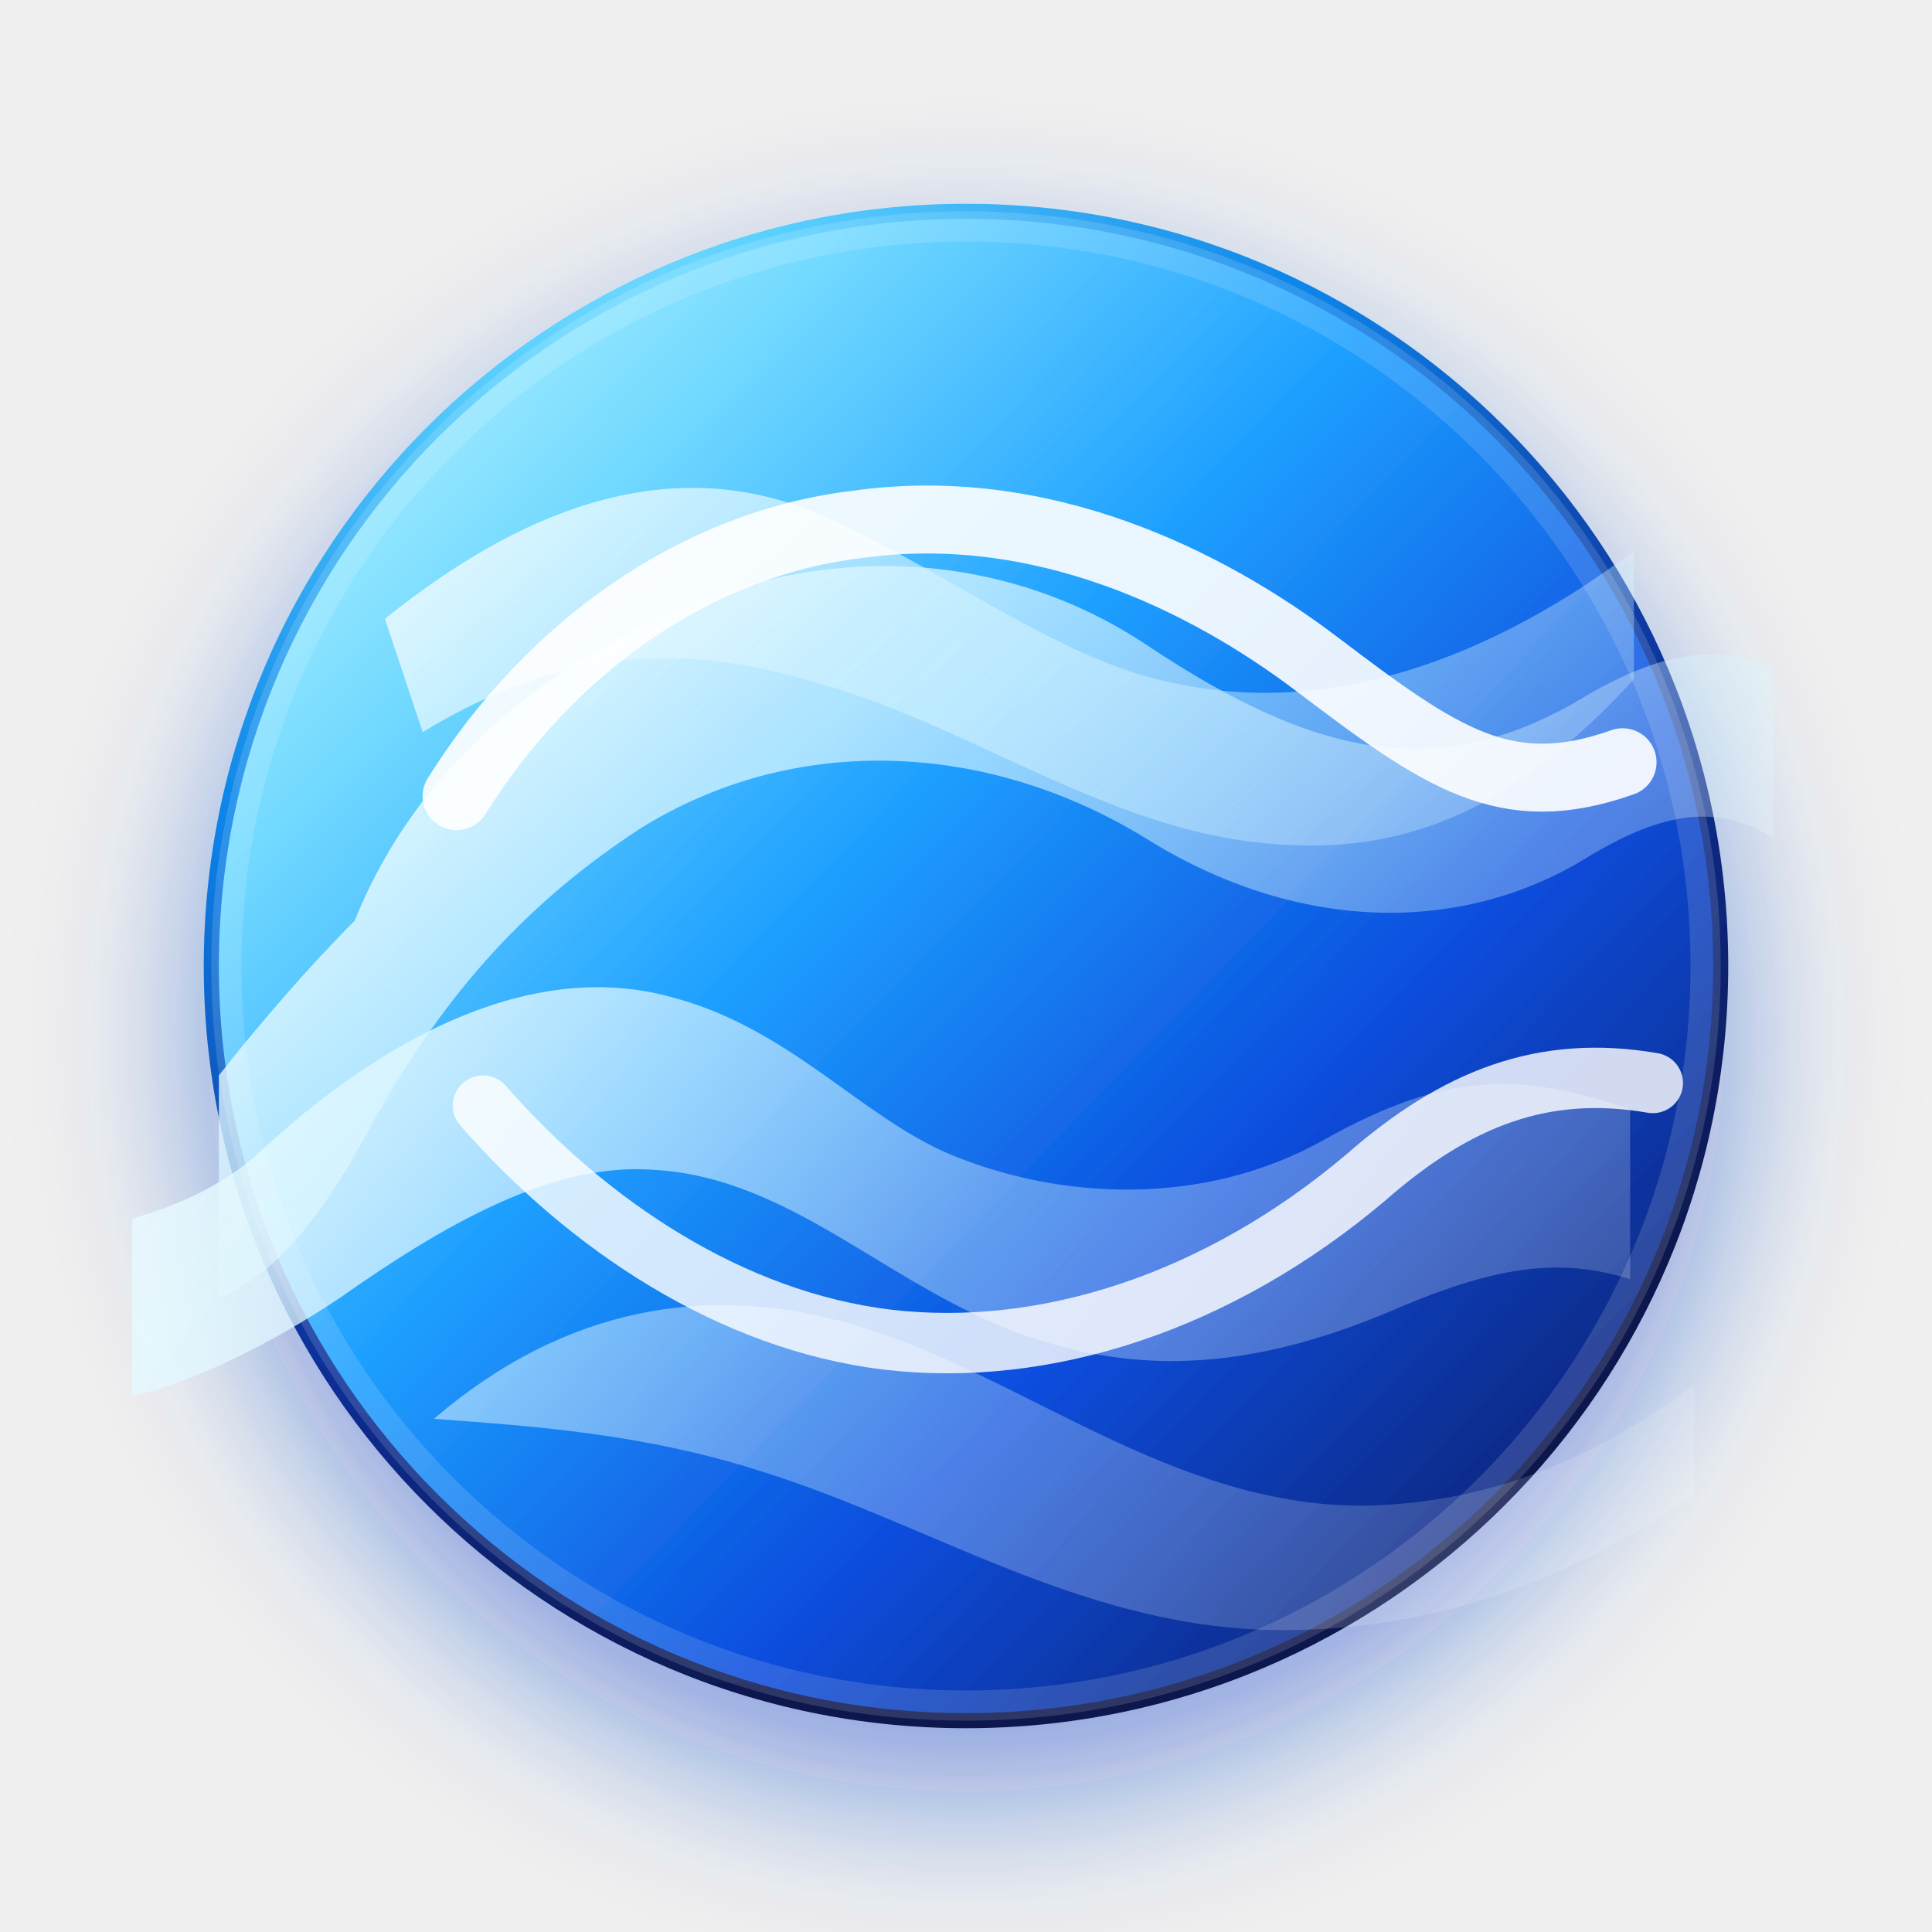
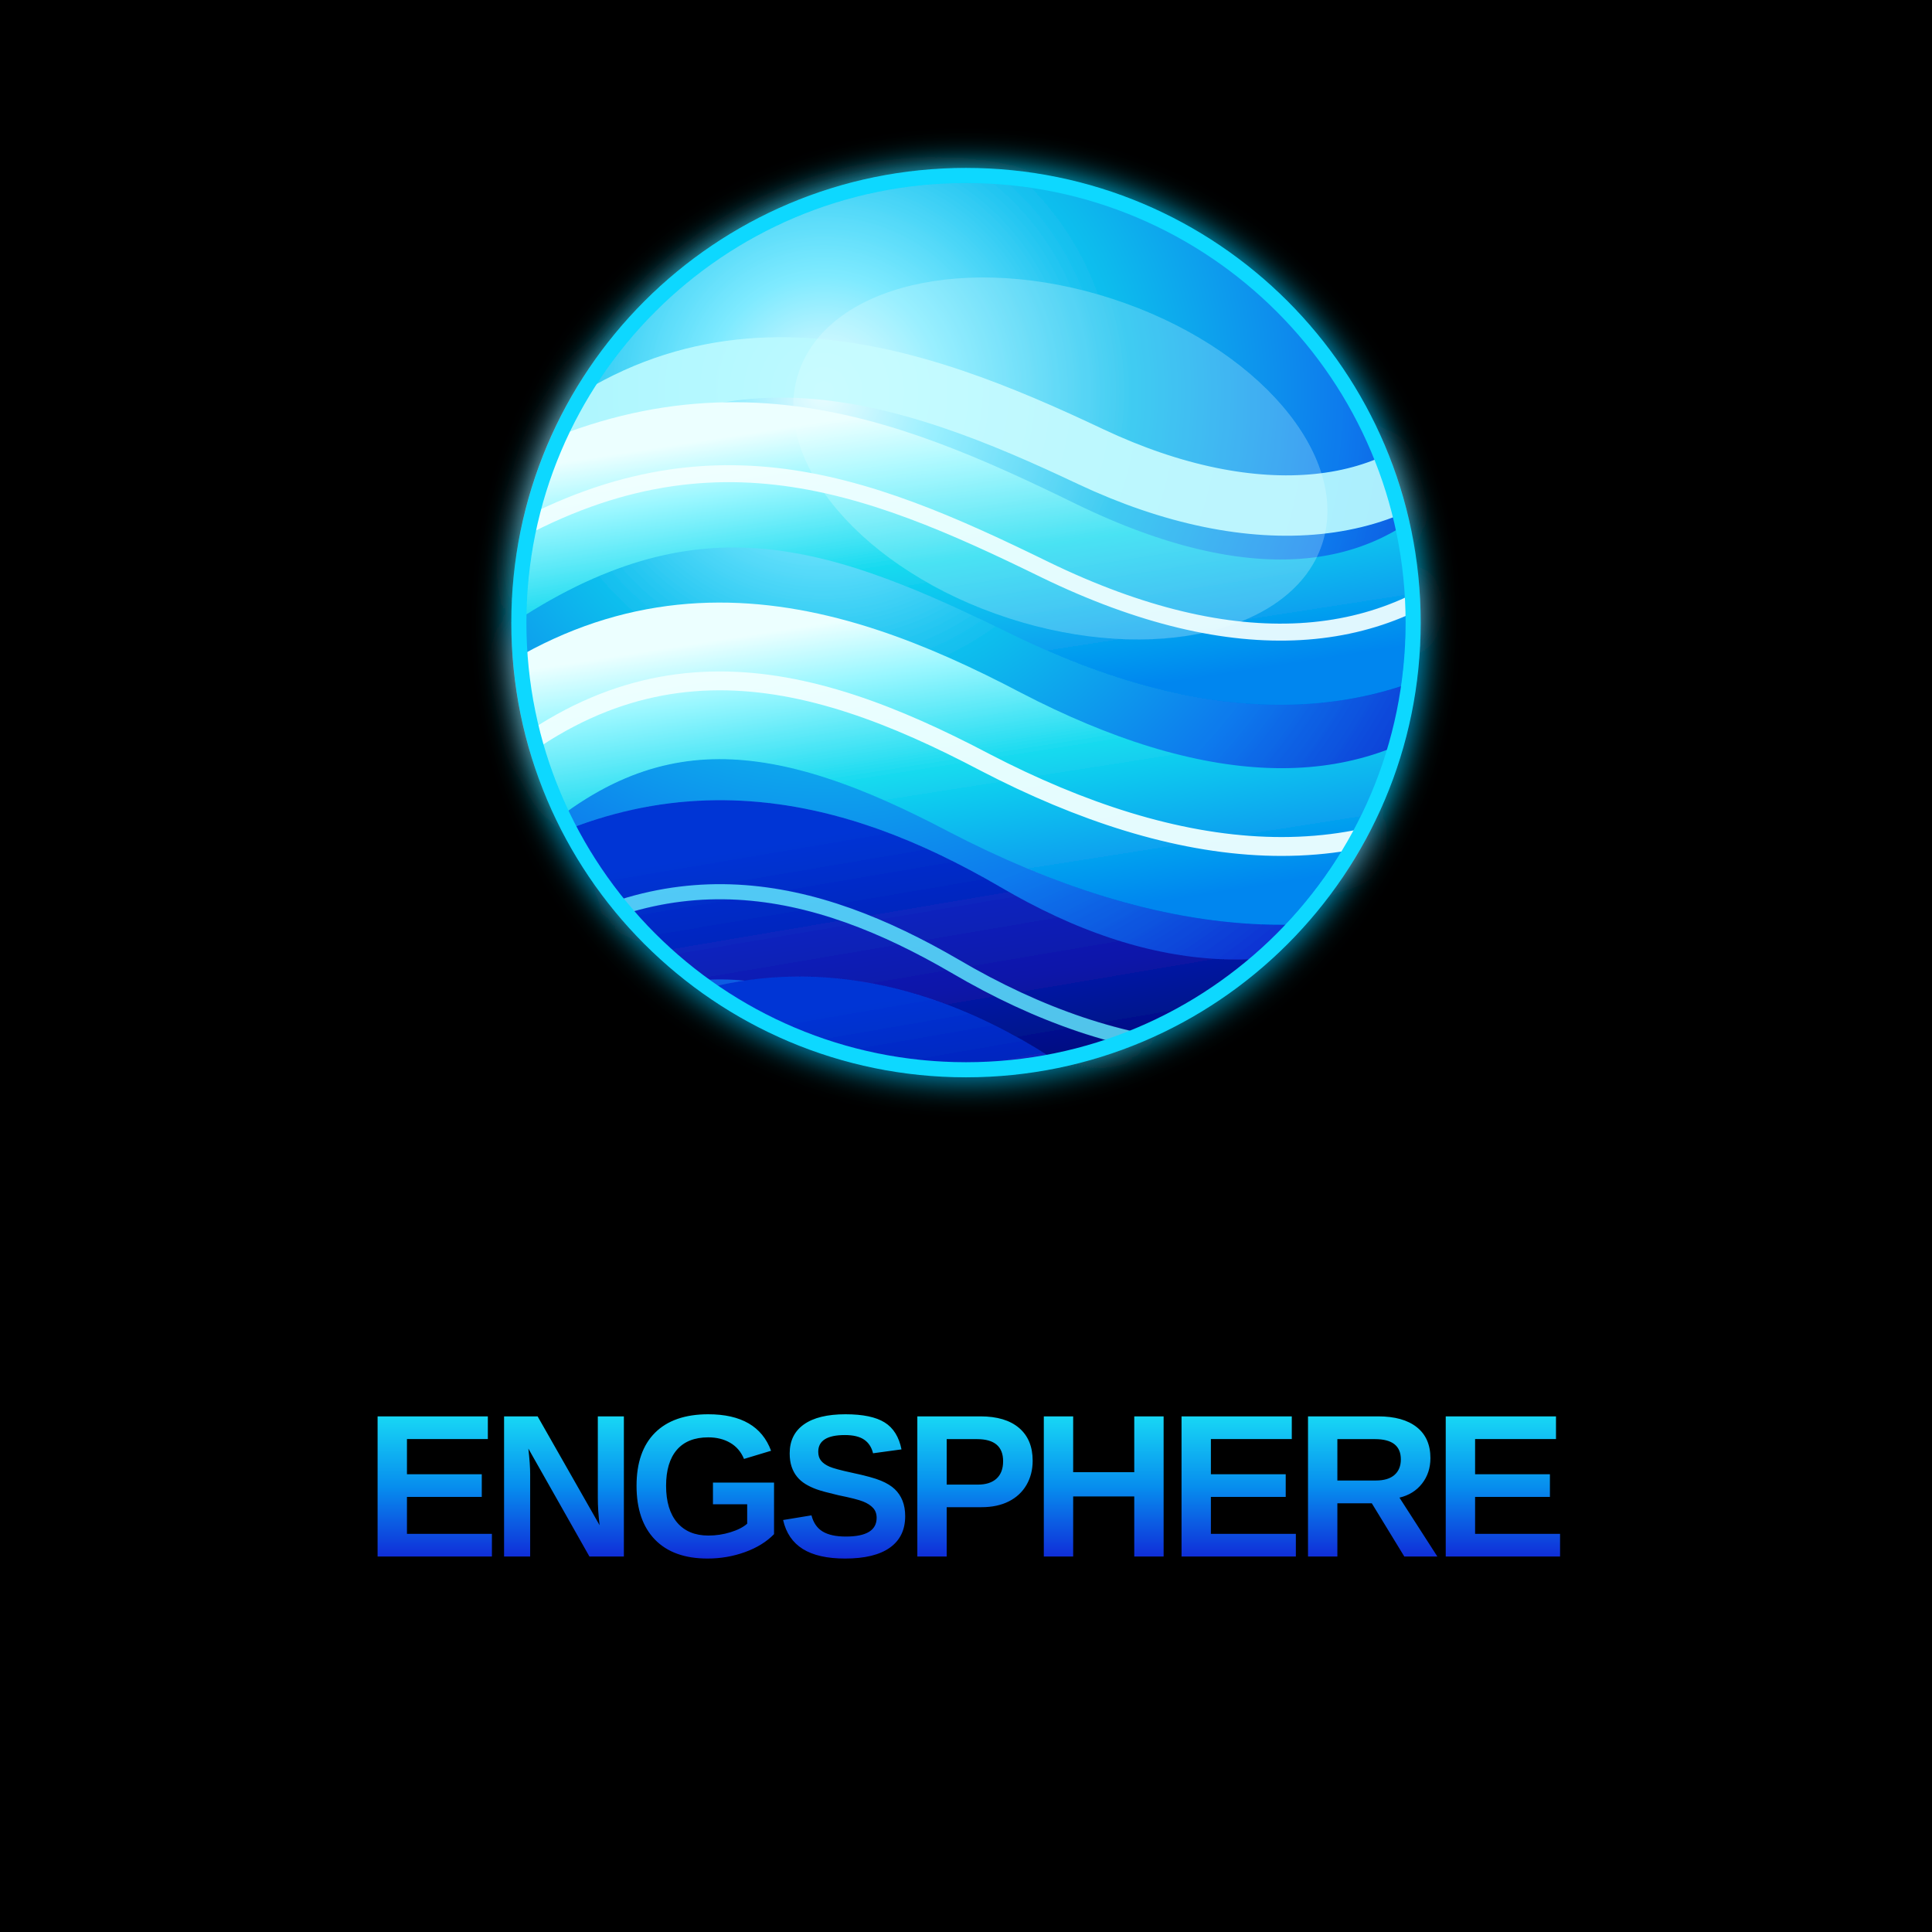
- <svg xmlns="http://www.w3.org/2000/svg" width="512" height="512" viewBox="0 0 512 512" fill="none">
+ <svg xmlns="http://www.w3.org/2000/svg" viewBox="0 0 1024 1024" role="img" aria-labelledby="title desc">
  <defs>
-     <radialGradient id="orbGlow" cx="0" cy="0" r="1" gradientUnits="userSpaceOnUse" gradientTransform="translate(190 120) rotate(52) scale(330)">
-       <stop offset="0" stop-color="#B9F3FF" />
-       <stop offset="0.18" stop-color="#5AD0FF" />
-       <stop offset="0.5" stop-color="#0A82E8" />
-       <stop offset="0.8" stop-color="#0B2F97" />
-       <stop offset="1" stop-color="#07184D" />
+     <radialGradient id="sphere" cx="34%" cy="24%" r="82%">
+       <stop offset="0" stop-color="#e9fbff" />
+       <stop offset=".16" stop-color="#7eeaff" />
+       <stop offset=".42" stop-color="#08bbed" />
+       <stop offset=".72" stop-color="#0879ed" />
+       <stop offset="1" stop-color="#082bd0" />
    </radialGradient>
-     <linearGradient id="orbSurface" x1="80" y1="90" x2="420" y2="420" gradientUnits="userSpaceOnUse">
-       <stop offset="0" stop-color="#B8F5FF" />
-       <stop offset="0.18" stop-color="#72D9FF" />
-       <stop offset="0.42" stop-color="#1EA0FF" />
-       <stop offset="0.7" stop-color="#0C4DDD" />
-       <stop offset="1" stop-color="#051E6C" />
+     <linearGradient id="deepBlue" x1="0" y1="0" x2="1" y2="1">
+       <stop offset="0" stop-color="#0635d5" />
+       <stop offset=".55" stop-color="#0716a9" />
+       <stop offset="1" stop-color="#020b67" />
    </linearGradient>
-     <linearGradient id="waveA" x1="120" y1="140" x2="350" y2="410" gradientUnits="userSpaceOnUse">
-       <stop offset="0" stop-color="#FFFFFF" stop-opacity="0.95" />
-       <stop offset="0.25" stop-color="#D9F6FF" stop-opacity="0.8" />
-       <stop offset="0.7" stop-color="#D9F6FF" stop-opacity="0.35" />
-       <stop offset="1" stop-color="#FFFFFF" stop-opacity="0.2" />
+     <linearGradient id="cyanBand" x1="0" y1="0" x2="1" y2="1">
+       <stop offset="0" stop-color="#ecffff" />
+       <stop offset=".18" stop-color="#9af7ff" />
+       <stop offset=".5" stop-color="#14d9ef" />
+       <stop offset="1" stop-color="#0086ef" />
    </linearGradient>
-     <linearGradient id="waveB" x1="70" y1="120" x2="420" y2="395" gradientUnits="userSpaceOnUse">
-       <stop offset="0" stop-color="#F6FDFF" stop-opacity="0.96" />
-       <stop offset="0.28" stop-color="#E4F9FF" stop-opacity="0.86" />
-       <stop offset="0.62" stop-color="#D6F1FF" stop-opacity="0.42" />
-       <stop offset="1" stop-color="#FFFFFF" stop-opacity="0.16" />
+     <linearGradient id="wordmark" x1="0" y1="0" x2="0" y2="1">
+       <stop offset="0" stop-color="#18d9f5" />
+       <stop offset=".5" stop-color="#078eee" />
+       <stop offset="1" stop-color="#102bd8" />
    </linearGradient>
-     <filter id="shadow" x="-20%" y="-20%" width="140%" height="140%">
-       <feDropShadow dx="0" dy="18" stdDeviation="22" flood-color="#0A4BCE" flood-opacity="0.5" />
+     <filter id="glow" x="-30%" y="-30%" width="160%" height="160%">
+       <feGaussianBlur stdDeviation="9" result="blur" />
+       <feMerge>
+         <feMergeNode in="blur" />
+         <feMergeNode in="SourceGraphic" />
+       </feMerge>
    </filter>
+     <clipPath id="orbClip">
+       <circle cx="512" cy="330" r="237" />
+     </clipPath>
  </defs>
-   <g filter="url(#shadow)">
-     <circle cx="256" cy="256" r="202" fill="url(#orbGlow)" />
-     <circle cx="256" cy="256" r="198" fill="url(#orbSurface)" />
+   <rect width="1024" height="1024" fill="#000" />
+   <g filter="url(#glow)">
+     <circle cx="512" cy="330" r="237" fill="url(#sphere)" />
+     <g clip-path="url(#orbClip)" fill="none" stroke-linecap="round" stroke-linejoin="round">
+       <path d="M270 260 C370 155 485 198 578 242 C665 283 744 275 783 221" stroke="#bafaff" stroke-width="32" opacity=".92" />
+       <path d="M257 294 C372 221 458 255 554 302 C655 351 735 344 790 291" stroke="url(#cyanBand)" stroke-width="77" />
+       <path d="M254 293 C370 220 458 255 554 302 C655 351 735 344 790 291" stroke="#f3ffff" stroke-width="9" opacity=".92" />
+       <path d="M240 428 C335 331 427 354 522 404 C624 457 723 469 803 406" stroke="url(#cyanBand)" stroke-width="83" />
+       <path d="M240 428 C335 331 427 354 522 404 C624 457 723 469 803 406" stroke="#efffff" stroke-width="10" opacity=".95" />
+       <path d="M267 513 C353 449 432 468 506 511 C596 564 684 571 766 528" stroke="url(#deepBlue)" stroke-width="95" />
+       <path d="M266 514 C353 450 432 469 506 512 C596 565 684 572 766 529" stroke="#61ecff" stroke-width="8" opacity=".82" />
+       <path d="M304 610 C379 540 462 548 535 595 C613 646 688 648 751 608" stroke="url(#deepBlue)" stroke-width="82" />
+     </g>
+     <ellipse cx="562" cy="243" rx="146" ry="89" fill="#eaffff" opacity=".25" transform="rotate(18 562 243)" />
+     <circle cx="512" cy="330" r="237" fill="none" stroke="#0bd8ff" stroke-width="8" />
  </g>
-   <g opacity="0.96">
-     <path d="M94 244C108 209 137 180 179 162C222 143 268 147 304 171C349 201 382 208 421 184C442 172 456 171 470 177V222C455 213 441 215 421 227C389 247 346 248 305 223C262 196 210 194 169 220C134 243 114 270 98 299C87 319 75 337 58 344V285C69 271 82 256 94 244Z" fill="url(#waveA)" />
-     <path d="M67 307C104 272 143 255 177 264C209 272 228 296 252 306C281 318 319 320 351 302C383 284 403 284 432 294V339C413 333 396 336 372 346C340 360 309 366 275 355C237 343 211 312 173 310C146 308 117 325 90 344C72 356 52 366 35 370V323C48 319 57 315 67 307Z" fill="url(#waveB)" />
-     <path d="M102 164C143 131 180 122 214 135C248 149 280 175 311 181C347 189 389 179 433 146V180C400 216 370 228 331 223C292 218 257 193 220 182C182 170 150 171 112 194L102 164Z" fill="url(#waveA)" opacity="0.8" />
-     <path d="M115 376C150 346 188 340 226 351C271 364 311 400 363 399C395 398 422 387 449 367V396C416 419 380 432 340 432C288 432 247 404 202 390C171 380 142 378 115 376Z" fill="url(#waveB)" opacity="0.86" />
-   </g>
-   <g opacity="0.9">
-     <path d="M121 211C146 171 185 144 227 139C276 132 320 154 349 176C382 201 399 213 430 202" stroke="#FFFFFF" stroke-width="18" stroke-linecap="round" />
-     <path d="M128 293C156 325 194 350 235 355C277 360 323 345 362 312C386 291 409 282 438 287" stroke="#FFFFFF" stroke-width="16" stroke-linecap="round" opacity="0.9" />
-   </g>
-   <circle cx="256" cy="256" r="196" stroke="rgba(255,255,255,0.14)" stroke-width="8" />
+   <text x="512" y="825" text-anchor="middle" fill="url(#wordmark)" font-family="Arial, Helvetica, sans-serif" font-size="108" font-weight="900" letter-spacing="-5">ENGSPHERE</text>
</svg>
